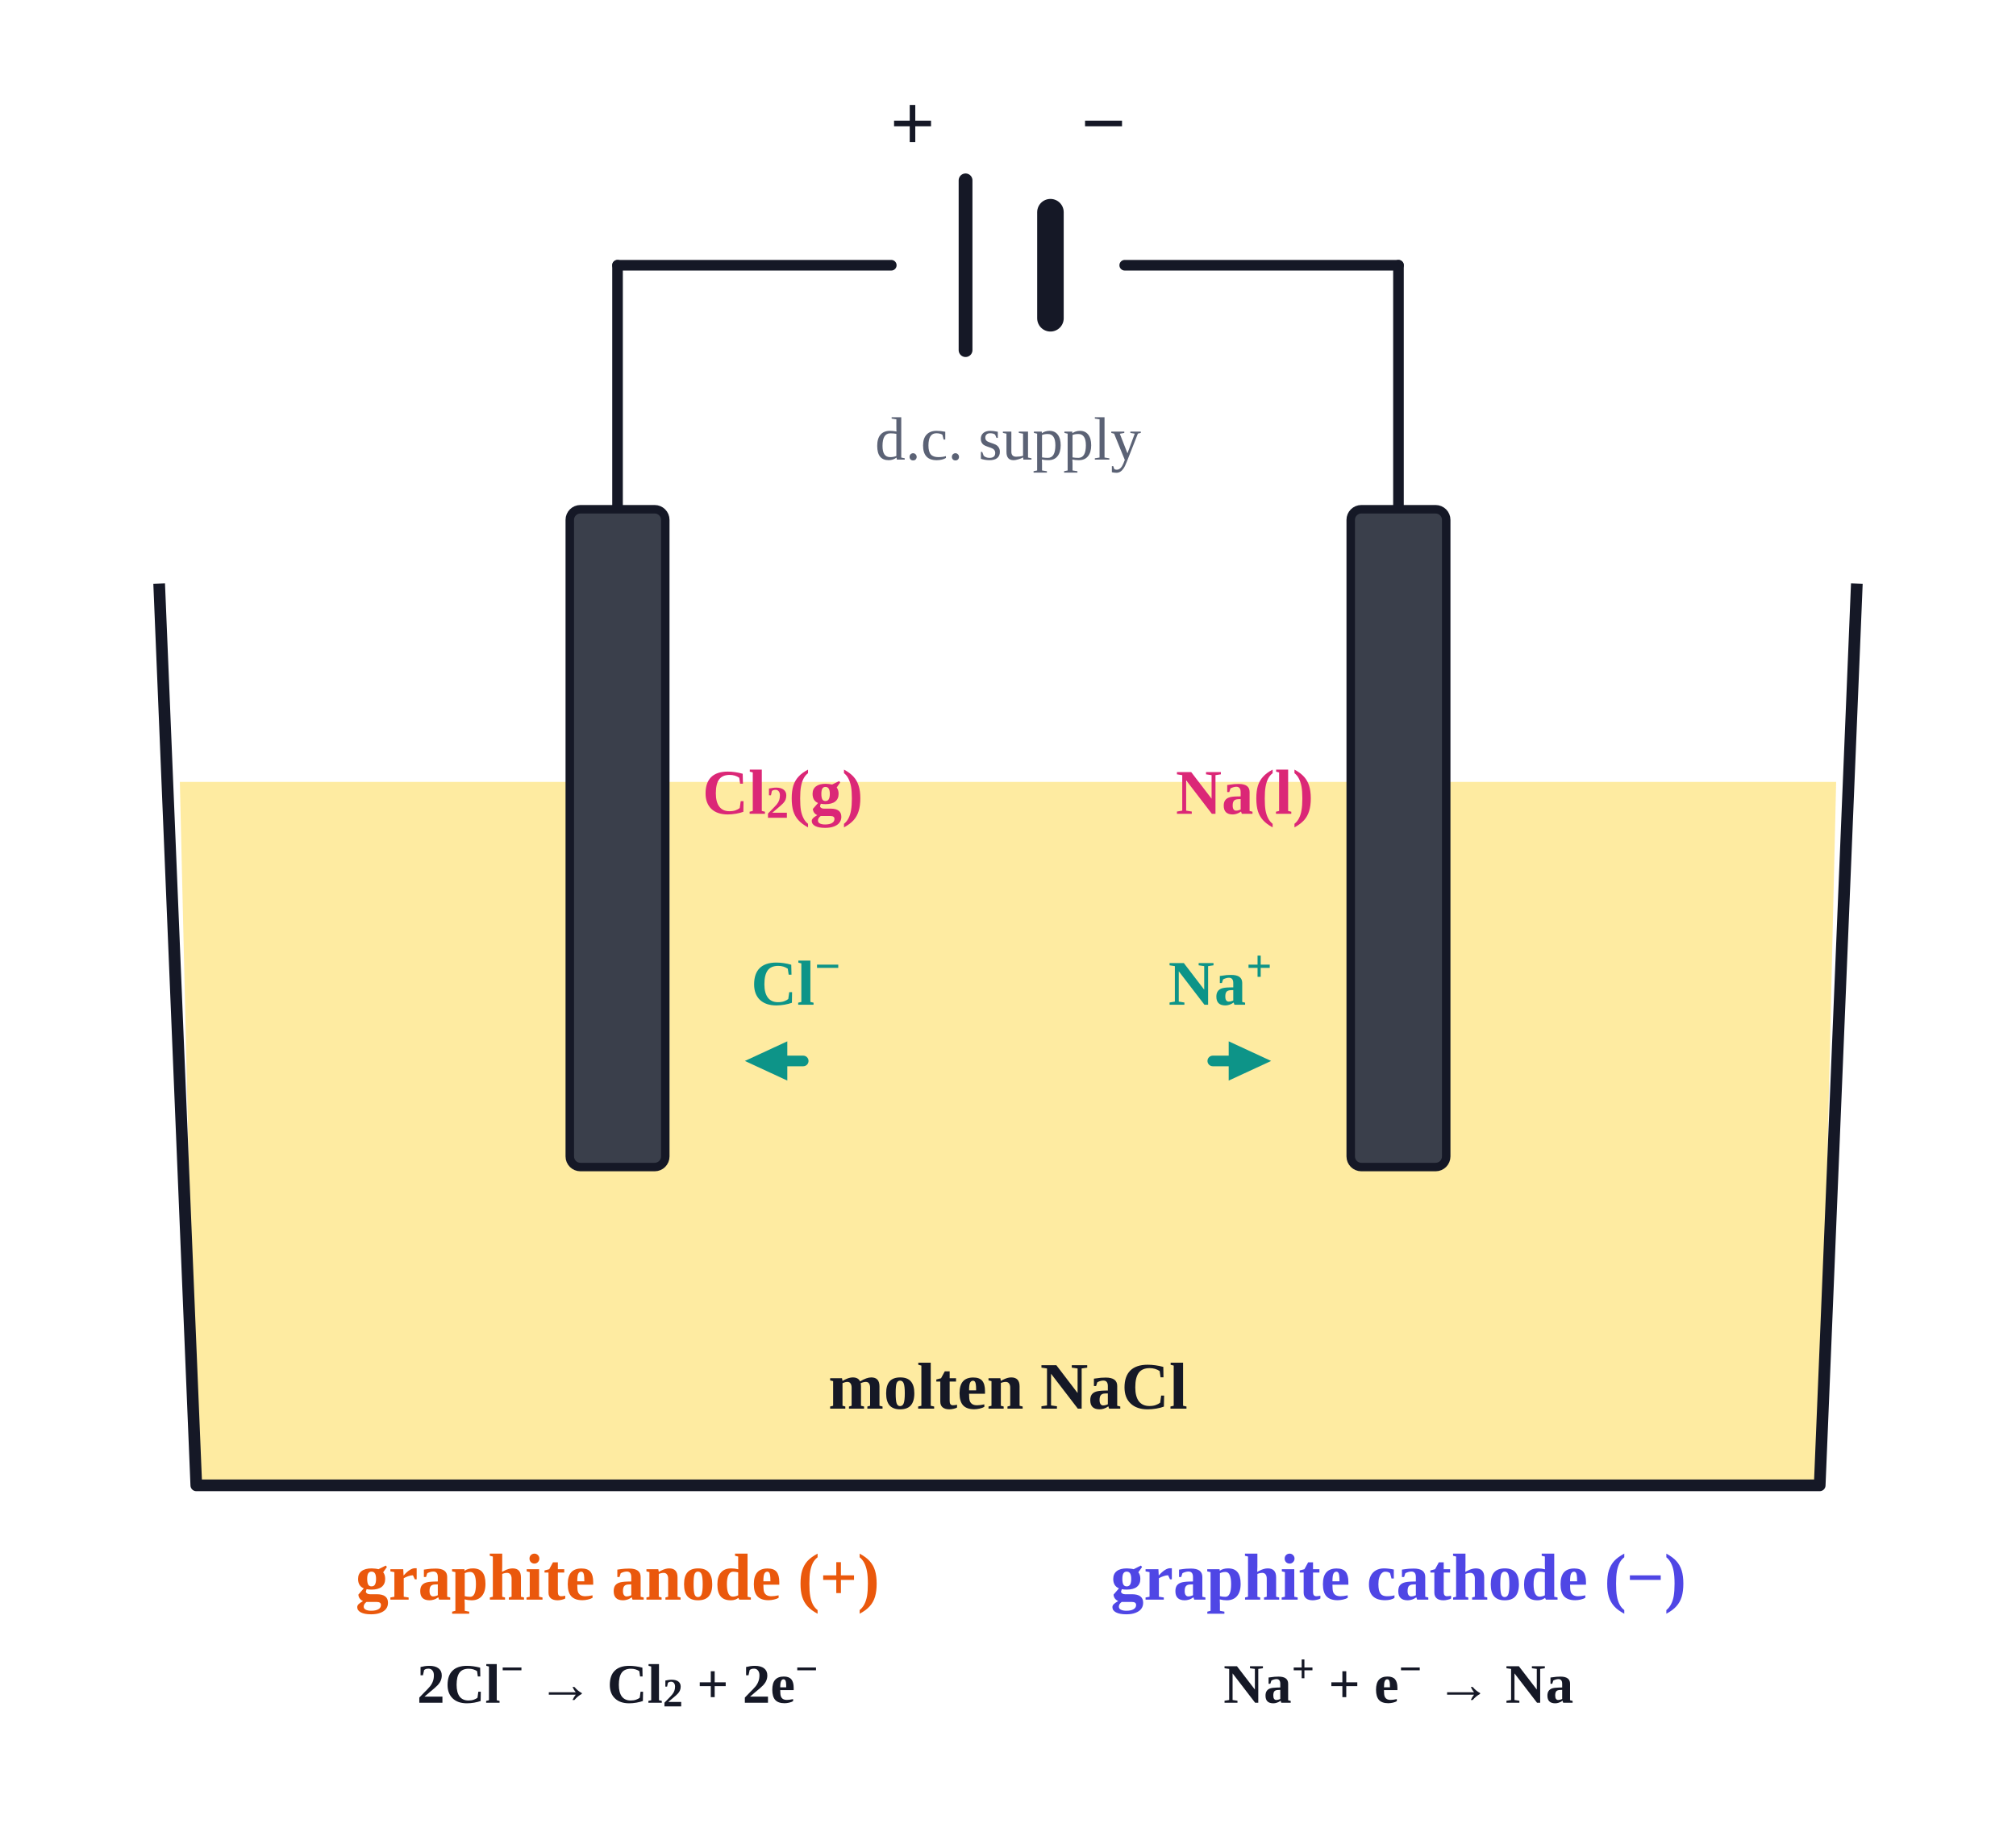
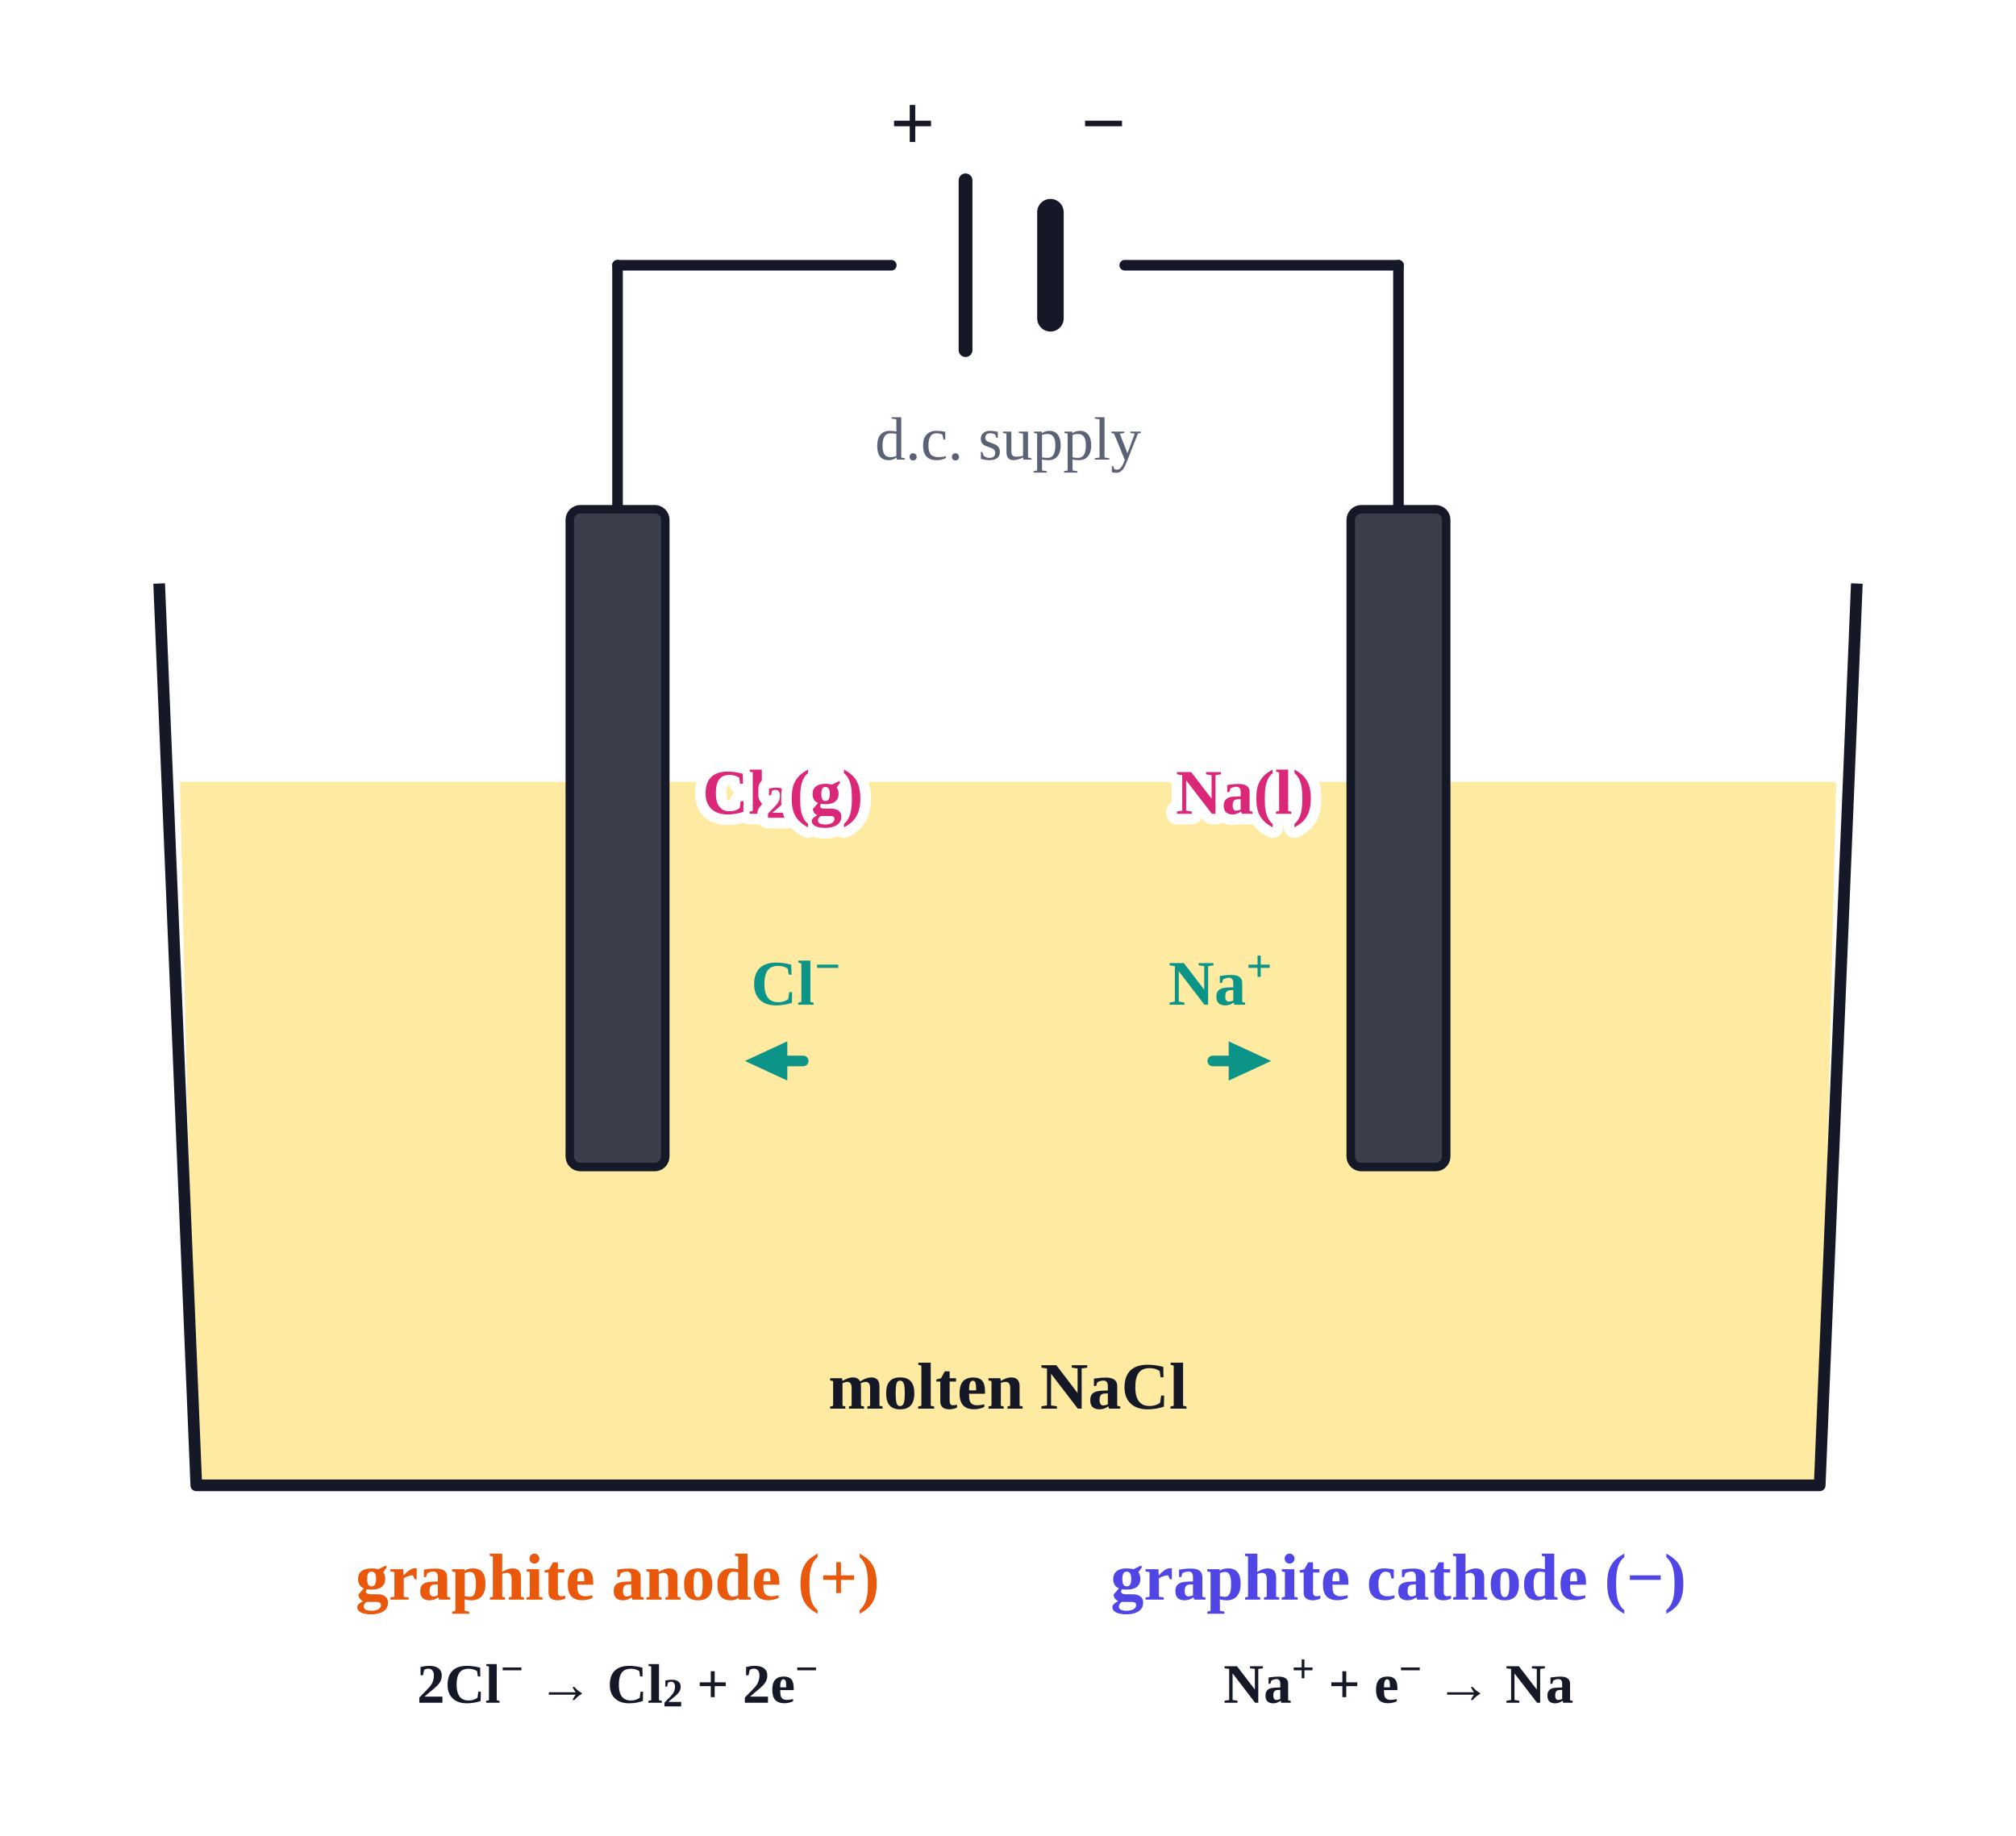
<svg xmlns="http://www.w3.org/2000/svg" viewBox="0 0 380.0 346.0" width="380.0" height="346.0" role="img" aria-label="A vessel of molten sodium chloride with two electrodes connected to a d.c. supply; sodium forms at the negative electrode and chlorine at the positive." style="color:var(--vx-ink, #151826);font-family:inherit;max-width:100%;height:auto">
  <path d="M33.9 147.4 L37.0 280.0 L343.0 280.0 L346.1 147.4 Z" fill="#fde68a" fill-opacity=".8" />
  <path d="M30.0 110.0 L37.0 280.0 L343.0 280.0 L350.0 110.0" fill="none" stroke="var(--vx-ink, #151826)" stroke-width="2.2" stroke-linejoin="round" />
  <text x="190.0" y="262.0" font-size="12.5" font-weight="600" text-anchor="middle" dominant-baseline="middle" fill="var(--vx-ink, #151826)">molten NaCl</text>
  <path d="M116.4 100.0 L116.4 50.0" stroke="var(--vx-ink, #151826)" stroke-width="2" stroke-linecap="round" fill="none" />
  <path d="M116.4 50.0 L168.0 50.0" stroke="var(--vx-ink, #151826)" stroke-width="2" stroke-linecap="round" fill="none" />
  <path d="M212.0 50.0 L263.6 50.0" stroke="var(--vx-ink, #151826)" stroke-width="2" stroke-linecap="round" fill="none" />
  <path d="M263.6 50.0 L263.6 100.0" stroke="var(--vx-ink, #151826)" stroke-width="2" stroke-linecap="round" fill="none" />
  <path d="M182.0 34.0 L182.0 66.0" stroke="var(--vx-ink, #151826)" stroke-width="2.6" stroke-linecap="round" fill="none" />
  <path d="M198.0 40.0 L198.0 60.0" stroke="var(--vx-ink, #151826)" stroke-width="5" stroke-linecap="round" fill="none" />
  <text x="172.0" y="24.0" font-size="15" font-weight="800" text-anchor="middle" dominant-baseline="middle" fill="var(--vx-ink, #151826)">+</text>
  <text x="208.0" y="24.0" font-size="15" font-weight="800" text-anchor="middle" dominant-baseline="middle" fill="var(--vx-ink, #151826)">−</text>
  <text x="190.0" y="84.0" font-size="11.5" font-weight="500" text-anchor="middle" dominant-baseline="middle" fill="var(--vx-soft, #5b6275)">d.c. supply</text>
  <rect x="107.4" y="96.0" width="18.0" height="124.0" rx="2" fill="#3a3f4b" stroke="var(--vx-ink, #151826)" stroke-width="1.6" />
  <text x="116.4" y="298.0" font-size="12.5" font-weight="700" text-anchor="middle" dominant-baseline="middle" fill="var(--vx-a3, #ea580c)">graphite anode (+)</text>
  <text x="116.4" y="318.0" font-size="10.5" font-weight="600" text-anchor="middle" dominant-baseline="middle" fill="var(--vx-ink, #151826)">2Cl<tspan baseline-shift="super" font-size="7.6">−</tspan> → Cl<tspan baseline-shift="sub" font-size="7.6">2</tspan> + 2e<tspan baseline-shift="super" font-size="7.6">−</tspan>
  </text>
-   <text x="132.4" y="150.0" font-size="12" font-weight="700" text-anchor="start" dominant-baseline="middle" fill="var(--vx-a2, #db2777)">Cl<tspan baseline-shift="sub" font-size="8.6">2</tspan>(g)</text>
+   <text x="132.4" y="150.0" font-size="12" font-weight="700" text-anchor="start" dominant-baseline="middle" fill="var(--vx-a2, #db2777)" stroke="var(--vx-card, #fff)" stroke-width="4" stroke-linejoin="round" paint-order="stroke">Cl<tspan baseline-shift="sub" font-size="8.6">2</tspan>(g)</text>
  <path d="M151.4 200.0 L147.6 200.0" stroke="var(--vx-a4, #0d9488)" stroke-width="2" stroke-linecap="round" fill="none" />
  <path d="M140.4 200.0 L148.4 196.3 L148.4 203.7 Z" fill="var(--vx-a4, #0d9488)" />
  <text x="150.0" y="186.0" font-size="12" font-weight="700" text-anchor="middle" dominant-baseline="middle" fill="var(--vx-a4, #0d9488)">Cl<tspan baseline-shift="super" font-size="8.6">−</tspan>
  </text>
  <rect x="254.6" y="96.0" width="18.0" height="124.0" rx="2" fill="#3a3f4b" stroke="var(--vx-ink, #151826)" stroke-width="1.6" />
  <text x="263.6" y="298.0" font-size="12.5" font-weight="700" text-anchor="middle" dominant-baseline="middle" fill="var(--vx-a1, #4f46e5)">graphite cathode (−)</text>
  <text x="263.6" y="318.0" font-size="10.5" font-weight="600" text-anchor="middle" dominant-baseline="middle" fill="var(--vx-ink, #151826)">Na<tspan baseline-shift="super" font-size="7.6">+</tspan> + e<tspan baseline-shift="super" font-size="7.6">−</tspan> → Na</text>
-   <text x="247.6" y="150.0" font-size="12" font-weight="700" text-anchor="end" dominant-baseline="middle" fill="var(--vx-a2, #db2777)">Na(l)</text>
+   <text x="247.6" y="150.0" font-size="12" font-weight="700" text-anchor="end" dominant-baseline="middle" fill="var(--vx-a2, #db2777)" stroke="var(--vx-card, #fff)" stroke-width="4" stroke-linejoin="round" paint-order="stroke">Na(l)</text>
  <path d="M228.6 200.0 L232.4 200.0" stroke="var(--vx-a4, #0d9488)" stroke-width="2" stroke-linecap="round" fill="none" />
  <path d="M239.6 200.0 L231.6 203.7 L231.6 196.3 Z" fill="var(--vx-a4, #0d9488)" />
  <text x="230.0" y="186.0" font-size="12" font-weight="700" text-anchor="middle" dominant-baseline="middle" fill="var(--vx-a4, #0d9488)">Na<tspan baseline-shift="super" font-size="8.6">+</tspan>
  </text>
</svg>
